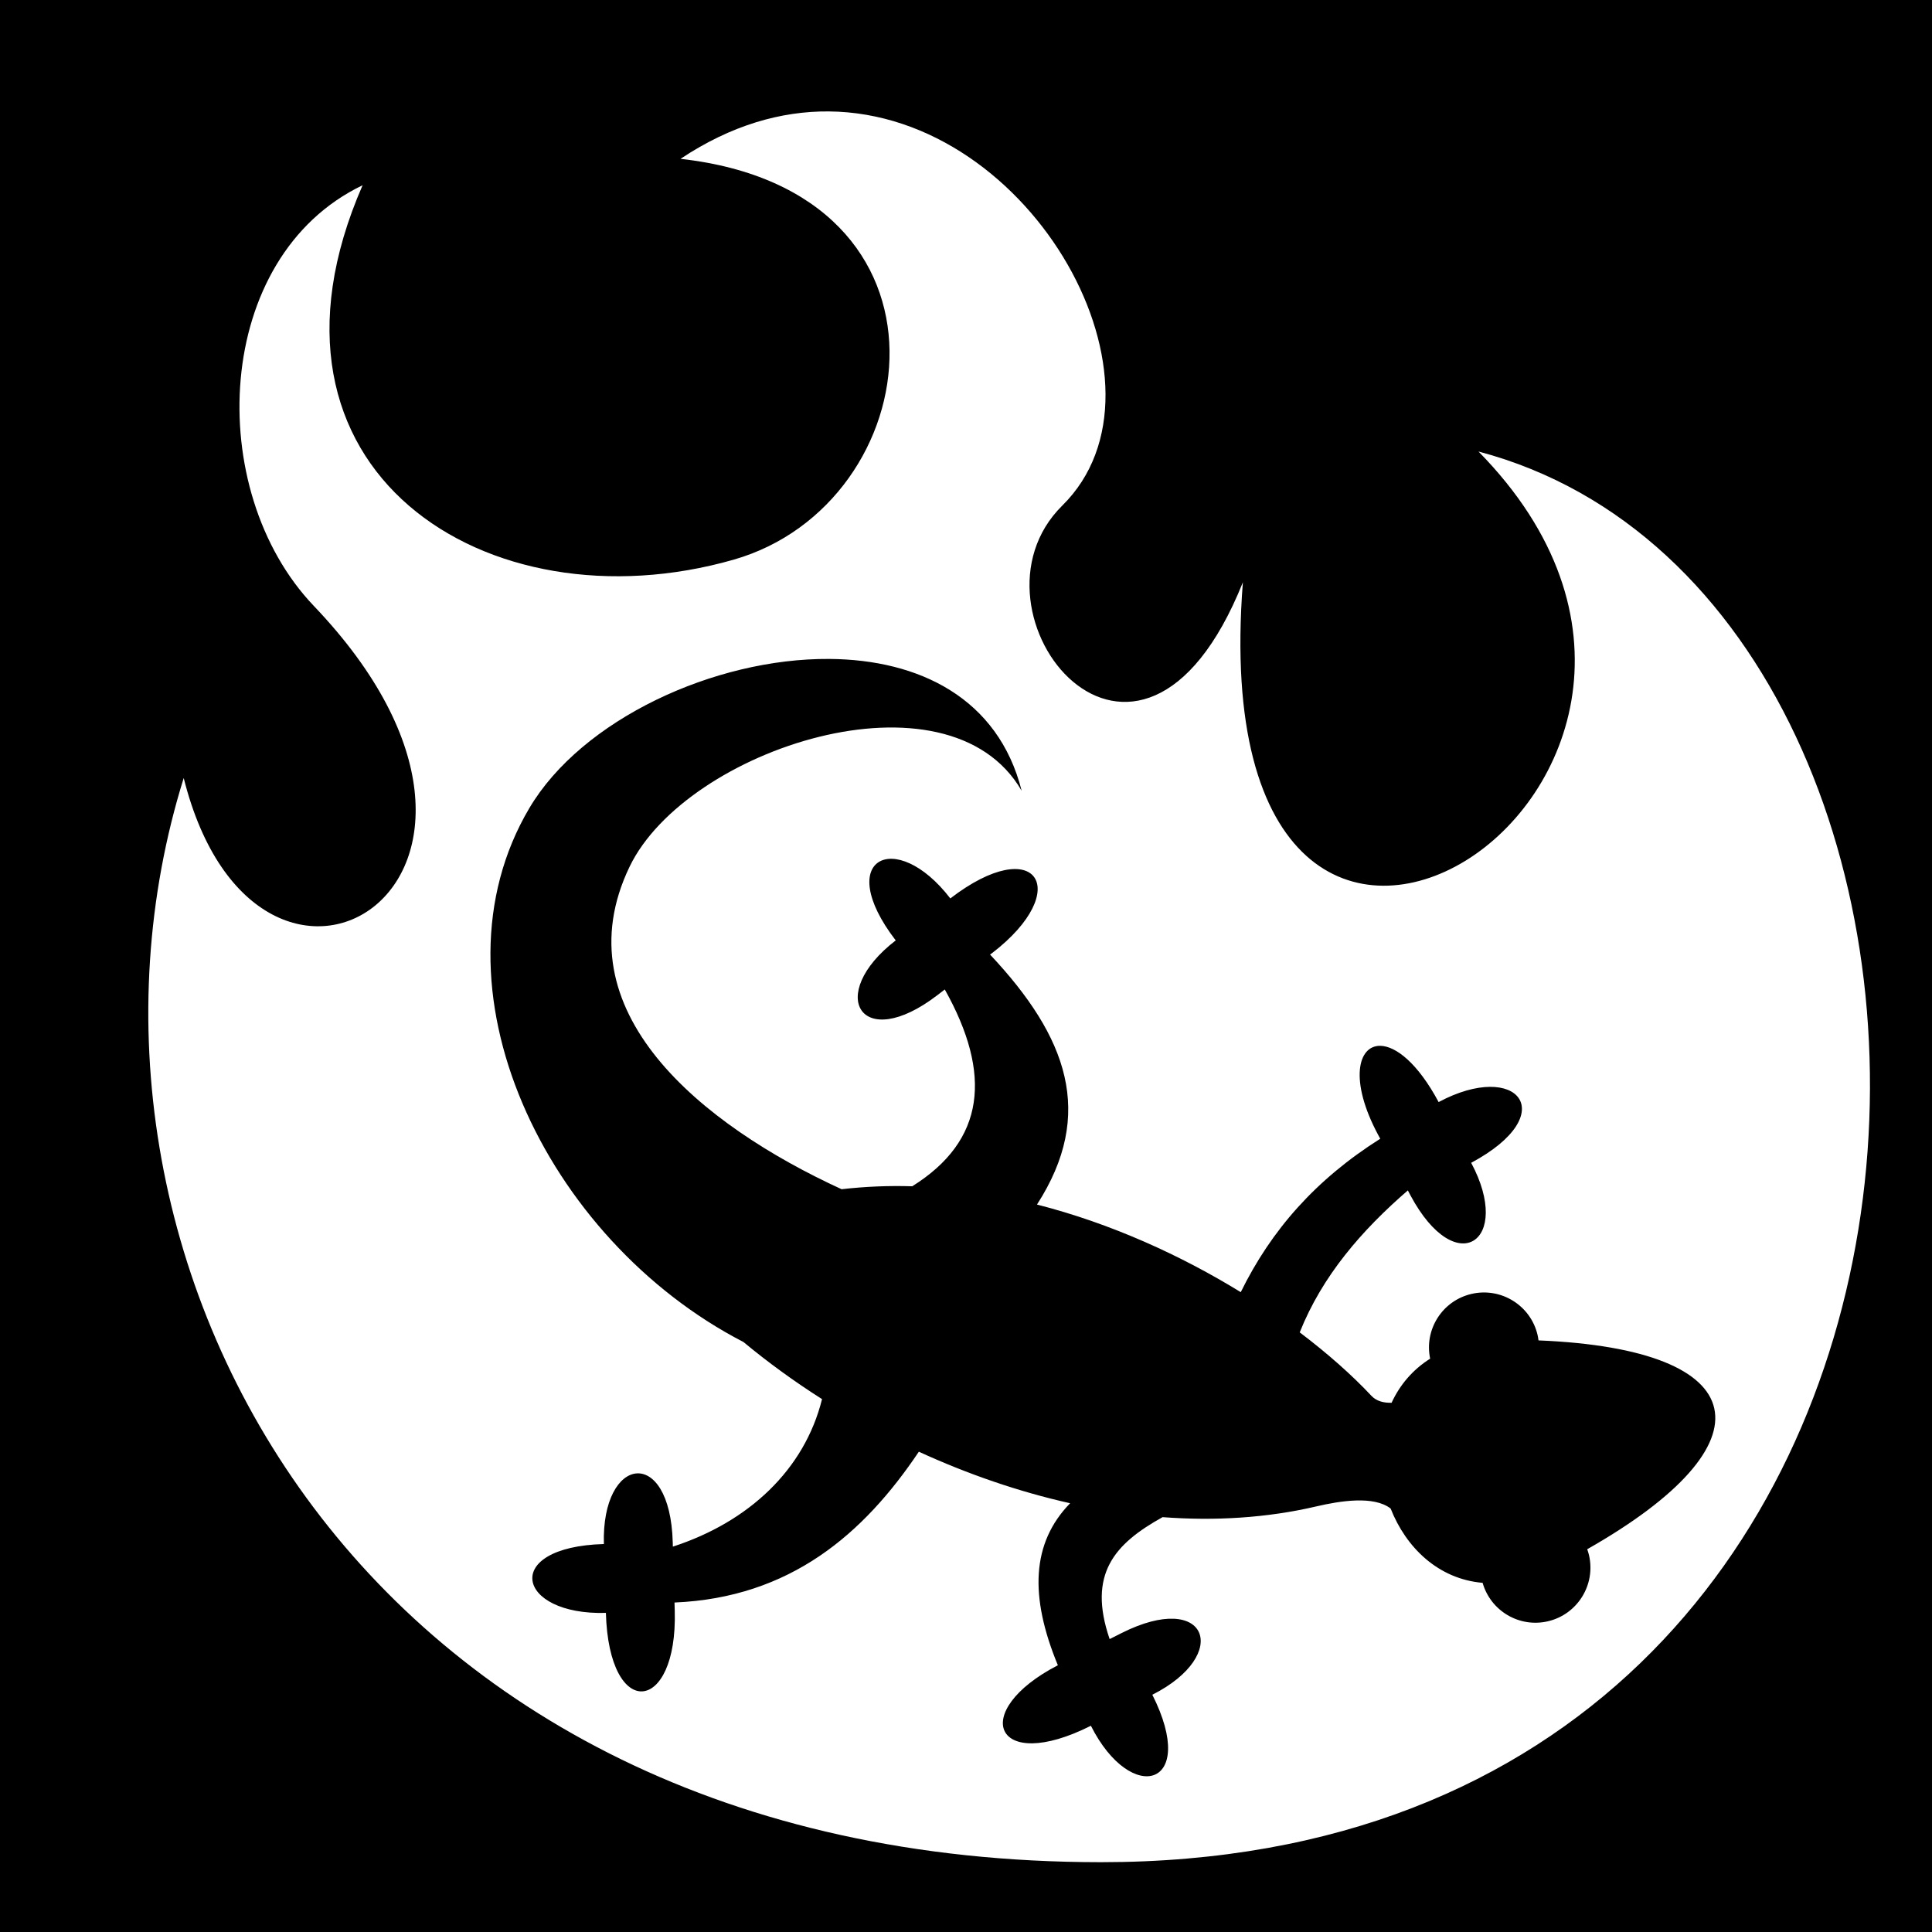
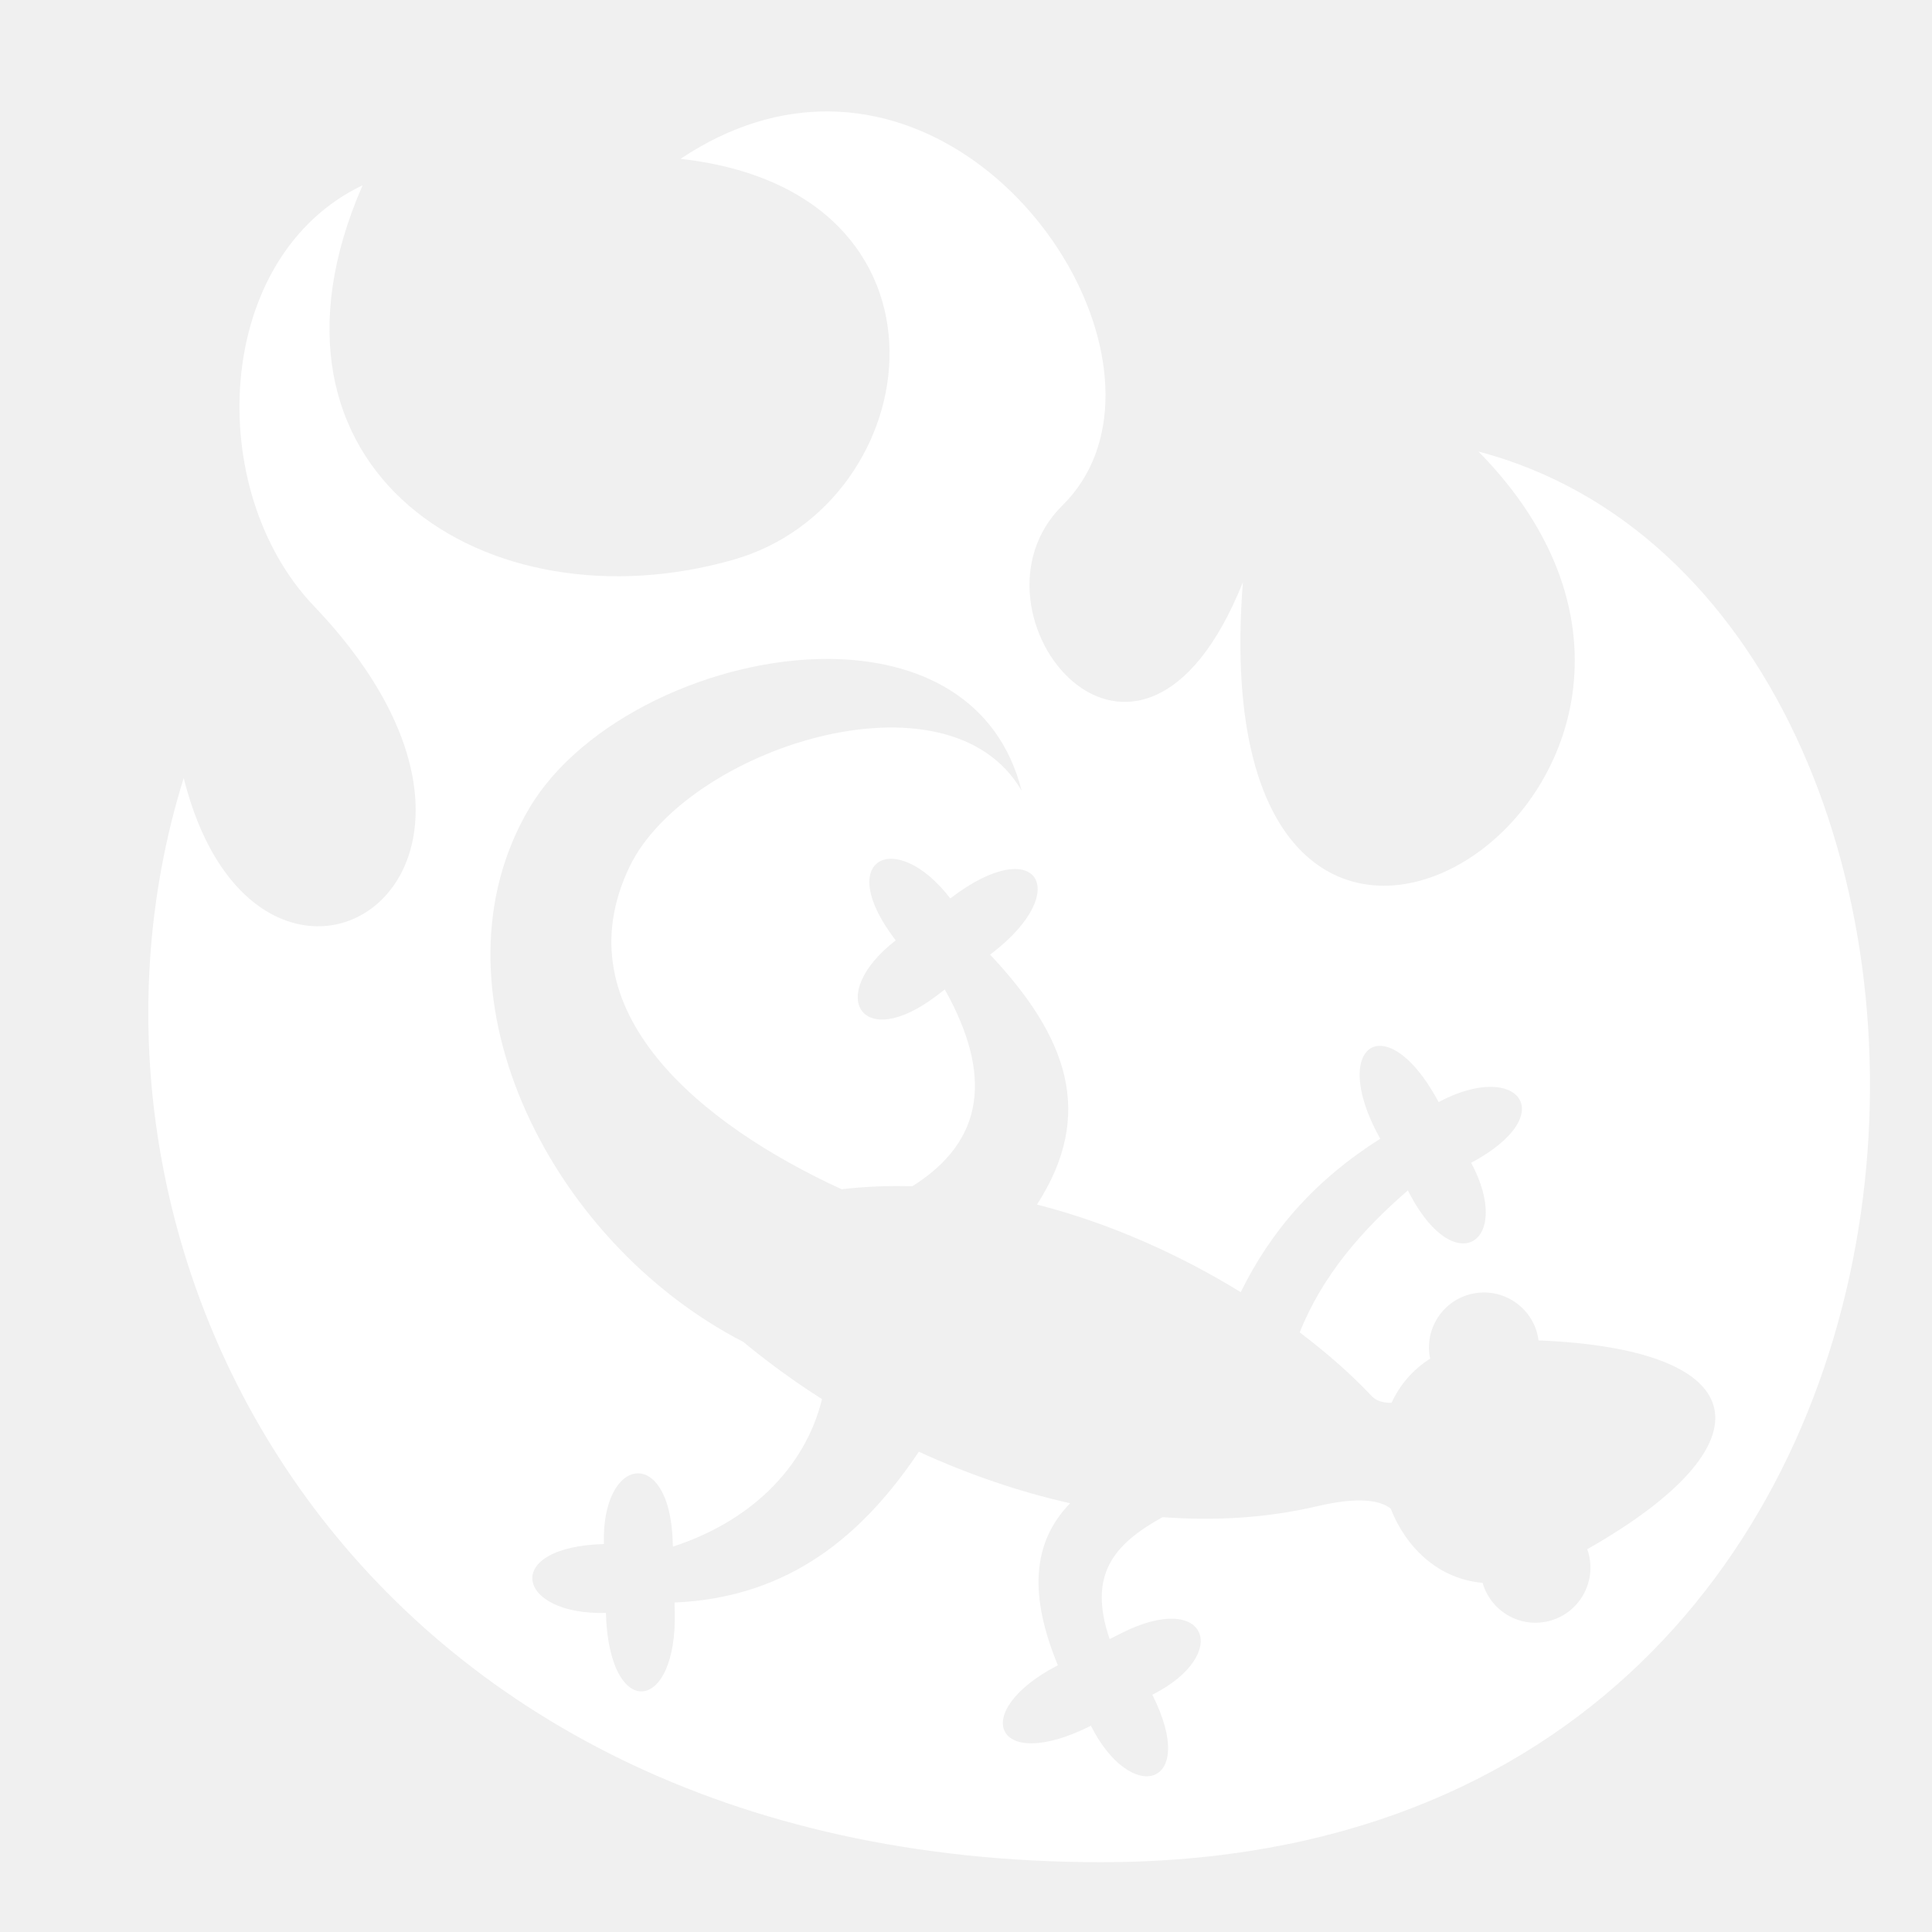
- <svg xmlns="http://www.w3.org/2000/svg" viewBox="0 0 512 512" style="height: 512px; width: 512px;">
-   <path d="M0 0h512v512H0z" fill="#000" />
-   <g class="" transform="translate(0,0)" style="touch-action: none;">
-     <path fill="#fff" d="M219.625 29.53c-12.538-.106-25.858 3.616-39.28 12.564 77.186 8.638 65.824 91.408 14.093 106.22-65.397 18.72-131.322-23.752-98.344-99.22-39.672 18.982-42.17 80.845-12.938 111.47 69.51 72.817-14.83 123.93-34.47 45.624C9.5 331.743 93.523 493.498 291.813 493.5c250.698-.002 252.782-333.456 100-373.844 86.185 87.665-74.57 189.996-62.437 34.656-27.695 69.08-76.458 7.888-47.844-20.343 31.94-31.515-7.574-103.974-61.905-104.44zm.125 145.095c23.755.16 44.78 10.33 51 34.938-19.56-33.796-88.924-11.042-103.906 20.125-18.36 38.184 19.022 68.417 56.187 85.468 6.244-.715 12.503-.975 18.72-.78 19.358-12.103 21.215-29.69 8.625-52.157l-1.906 1.467c-20.405 15.685-29.742-.137-11.095-14.468-16.72-21.752-.014-29.968 14.47-11.126 22.853-17.57 32.77-2.2 11.093 14.47l-.563.405c20.496 21.81 27.934 42.197 12.438 66.25 19.763 5.052 38.288 13.558 54 23.217 8.096-16.49 19.885-29.854 36.968-40.656l-.592-1.092c-7.66-14.315-5.367-23.648.625-23.532 4.1.08 9.912 4.58 15.437 14.906 20.958-11.208 32.81 3.15 8.625 16.094 11.094 20.734-3.953 31.316-16.094 8.625l-.686-1.31c-12.243 10.597-22.677 22.63-28.656 37.624 7.44 5.622 13.878 11.35 19 16.812 1.334 1.424 3.233 1.894 5.343 1.844 2.145-4.647 5.512-8.72 10.22-11.688-1.613-7.725 3.21-15.35 10.938-17.156 7.84-1.832 15.7 3.034 17.53 10.875.113.48.188.96.25 1.44 57.592 2.342 62.316 27.272 12.907 55.342.18.508.343 1.026.47 1.563 1.83 7.84-3.035 15.7-10.876 17.53-7.605 1.778-15.192-2.757-17.314-10.186-11.75-1.01-20.288-9.33-24.375-19.69-4.445-3.454-13.355-2.05-19.717-.56-13.116 3.064-26.855 3.884-40.72 2.842-12.748 7.078-19.934 15.087-14.03 32.313l3.093-1.563c22.982-11.585 29.222 5.73 8.22 16.313 12.348 24.497-5.582 29.44-16.282 8.22-25.544 12.876-32.512-3.75-8.75-16.033-7.552-18.248-7-32.414 3.25-42.937-13.7-3.07-27.22-7.747-40.094-13.656-14.596 21.743-34.015 38.664-64.75 39.967l.063 2.22c.767 27.335-17.44 29.345-18.25.53-23.758.675-27.943-17.473-.532-18.25-.672-23.505 17.523-26.23 18.25-.5l.032 1.188c20.135-6.54 34.9-20.422 39.532-39.094-7.37-4.68-14.354-9.76-20.813-15.124-52.572-27.142-84.692-94.312-56.75-141.5 13.864-23.41 48.928-39.736 79.47-39.53z" />
+ <svg xmlns="http://www.w3.org/2000/svg" style="height: 512px; width: 512px;" viewBox="0 0 512 512">
+   <g class="" style="touch-action: none;" transform="translate(0,0)">
+     <path d="M219.625 29.53c-12.538-.106-25.858 3.616-39.28 12.564 77.186 8.638 65.824 91.408 14.093 106.22-65.397 18.72-131.322-23.752-98.344-99.22-39.672 18.982-42.17 80.845-12.938 111.47 69.51 72.817-14.83 123.93-34.47 45.624C9.5 331.743 93.523 493.498 291.813 493.5c250.698-.002 252.782-333.456 100-373.844 86.185 87.665-74.57 189.996-62.437 34.656-27.695 69.08-76.458 7.888-47.844-20.343 31.94-31.515-7.574-103.974-61.905-104.44zm.125 145.095c23.755.16 44.78 10.33 51 34.938-19.56-33.796-88.924-11.042-103.906 20.125-18.36 38.184 19.022 68.417 56.187 85.468 6.244-.715 12.503-.975 18.72-.78 19.358-12.103 21.215-29.69 8.625-52.157l-1.906 1.467c-20.405 15.685-29.742-.137-11.095-14.468-16.72-21.752-.014-29.968 14.47-11.126 22.853-17.57 32.77-2.2 11.093 14.47l-.563.405c20.496 21.81 27.934 42.197 12.438 66.25 19.763 5.052 38.288 13.558 54 23.217 8.096-16.49 19.885-29.854 36.968-40.656l-.592-1.092c-7.66-14.315-5.367-23.648.625-23.532 4.1.08 9.912 4.58 15.437 14.906 20.958-11.208 32.81 3.15 8.625 16.094 11.094 20.734-3.953 31.316-16.094 8.625l-.686-1.31c-12.243 10.597-22.677 22.63-28.656 37.624 7.44 5.622 13.878 11.35 19 16.812 1.334 1.424 3.233 1.894 5.343 1.844 2.145-4.647 5.512-8.72 10.22-11.688-1.613-7.725 3.21-15.35 10.938-17.156 7.84-1.832 15.7 3.034 17.53 10.875.113.48.188.96.25 1.44 57.592 2.342 62.316 27.272 12.907 55.342.18.508.343 1.026.47 1.563 1.83 7.84-3.035 15.7-10.876 17.53-7.605 1.778-15.192-2.757-17.314-10.186-11.75-1.01-20.288-9.33-24.375-19.69-4.445-3.454-13.355-2.05-19.717-.56-13.116 3.064-26.855 3.884-40.72 2.842-12.748 7.078-19.934 15.087-14.03 32.313l3.093-1.563c22.982-11.585 29.222 5.73 8.22 16.313 12.348 24.497-5.582 29.44-16.282 8.22-25.544 12.876-32.512-3.75-8.75-16.033-7.552-18.248-7-32.414 3.25-42.937-13.7-3.07-27.22-7.747-40.094-13.656-14.596 21.743-34.015 38.664-64.75 39.967l.063 2.22c.767 27.335-17.44 29.345-18.25.53-23.758.675-27.943-17.473-.532-18.25-.672-23.505 17.523-26.23 18.25-.5l.032 1.188c20.135-6.54 34.9-20.422 39.532-39.094-7.37-4.68-14.354-9.76-20.813-15.124-52.572-27.142-84.692-94.312-56.75-141.5 13.864-23.41 48.928-39.736 79.47-39.53z" fill="#fff" />
  </g>
</svg>
